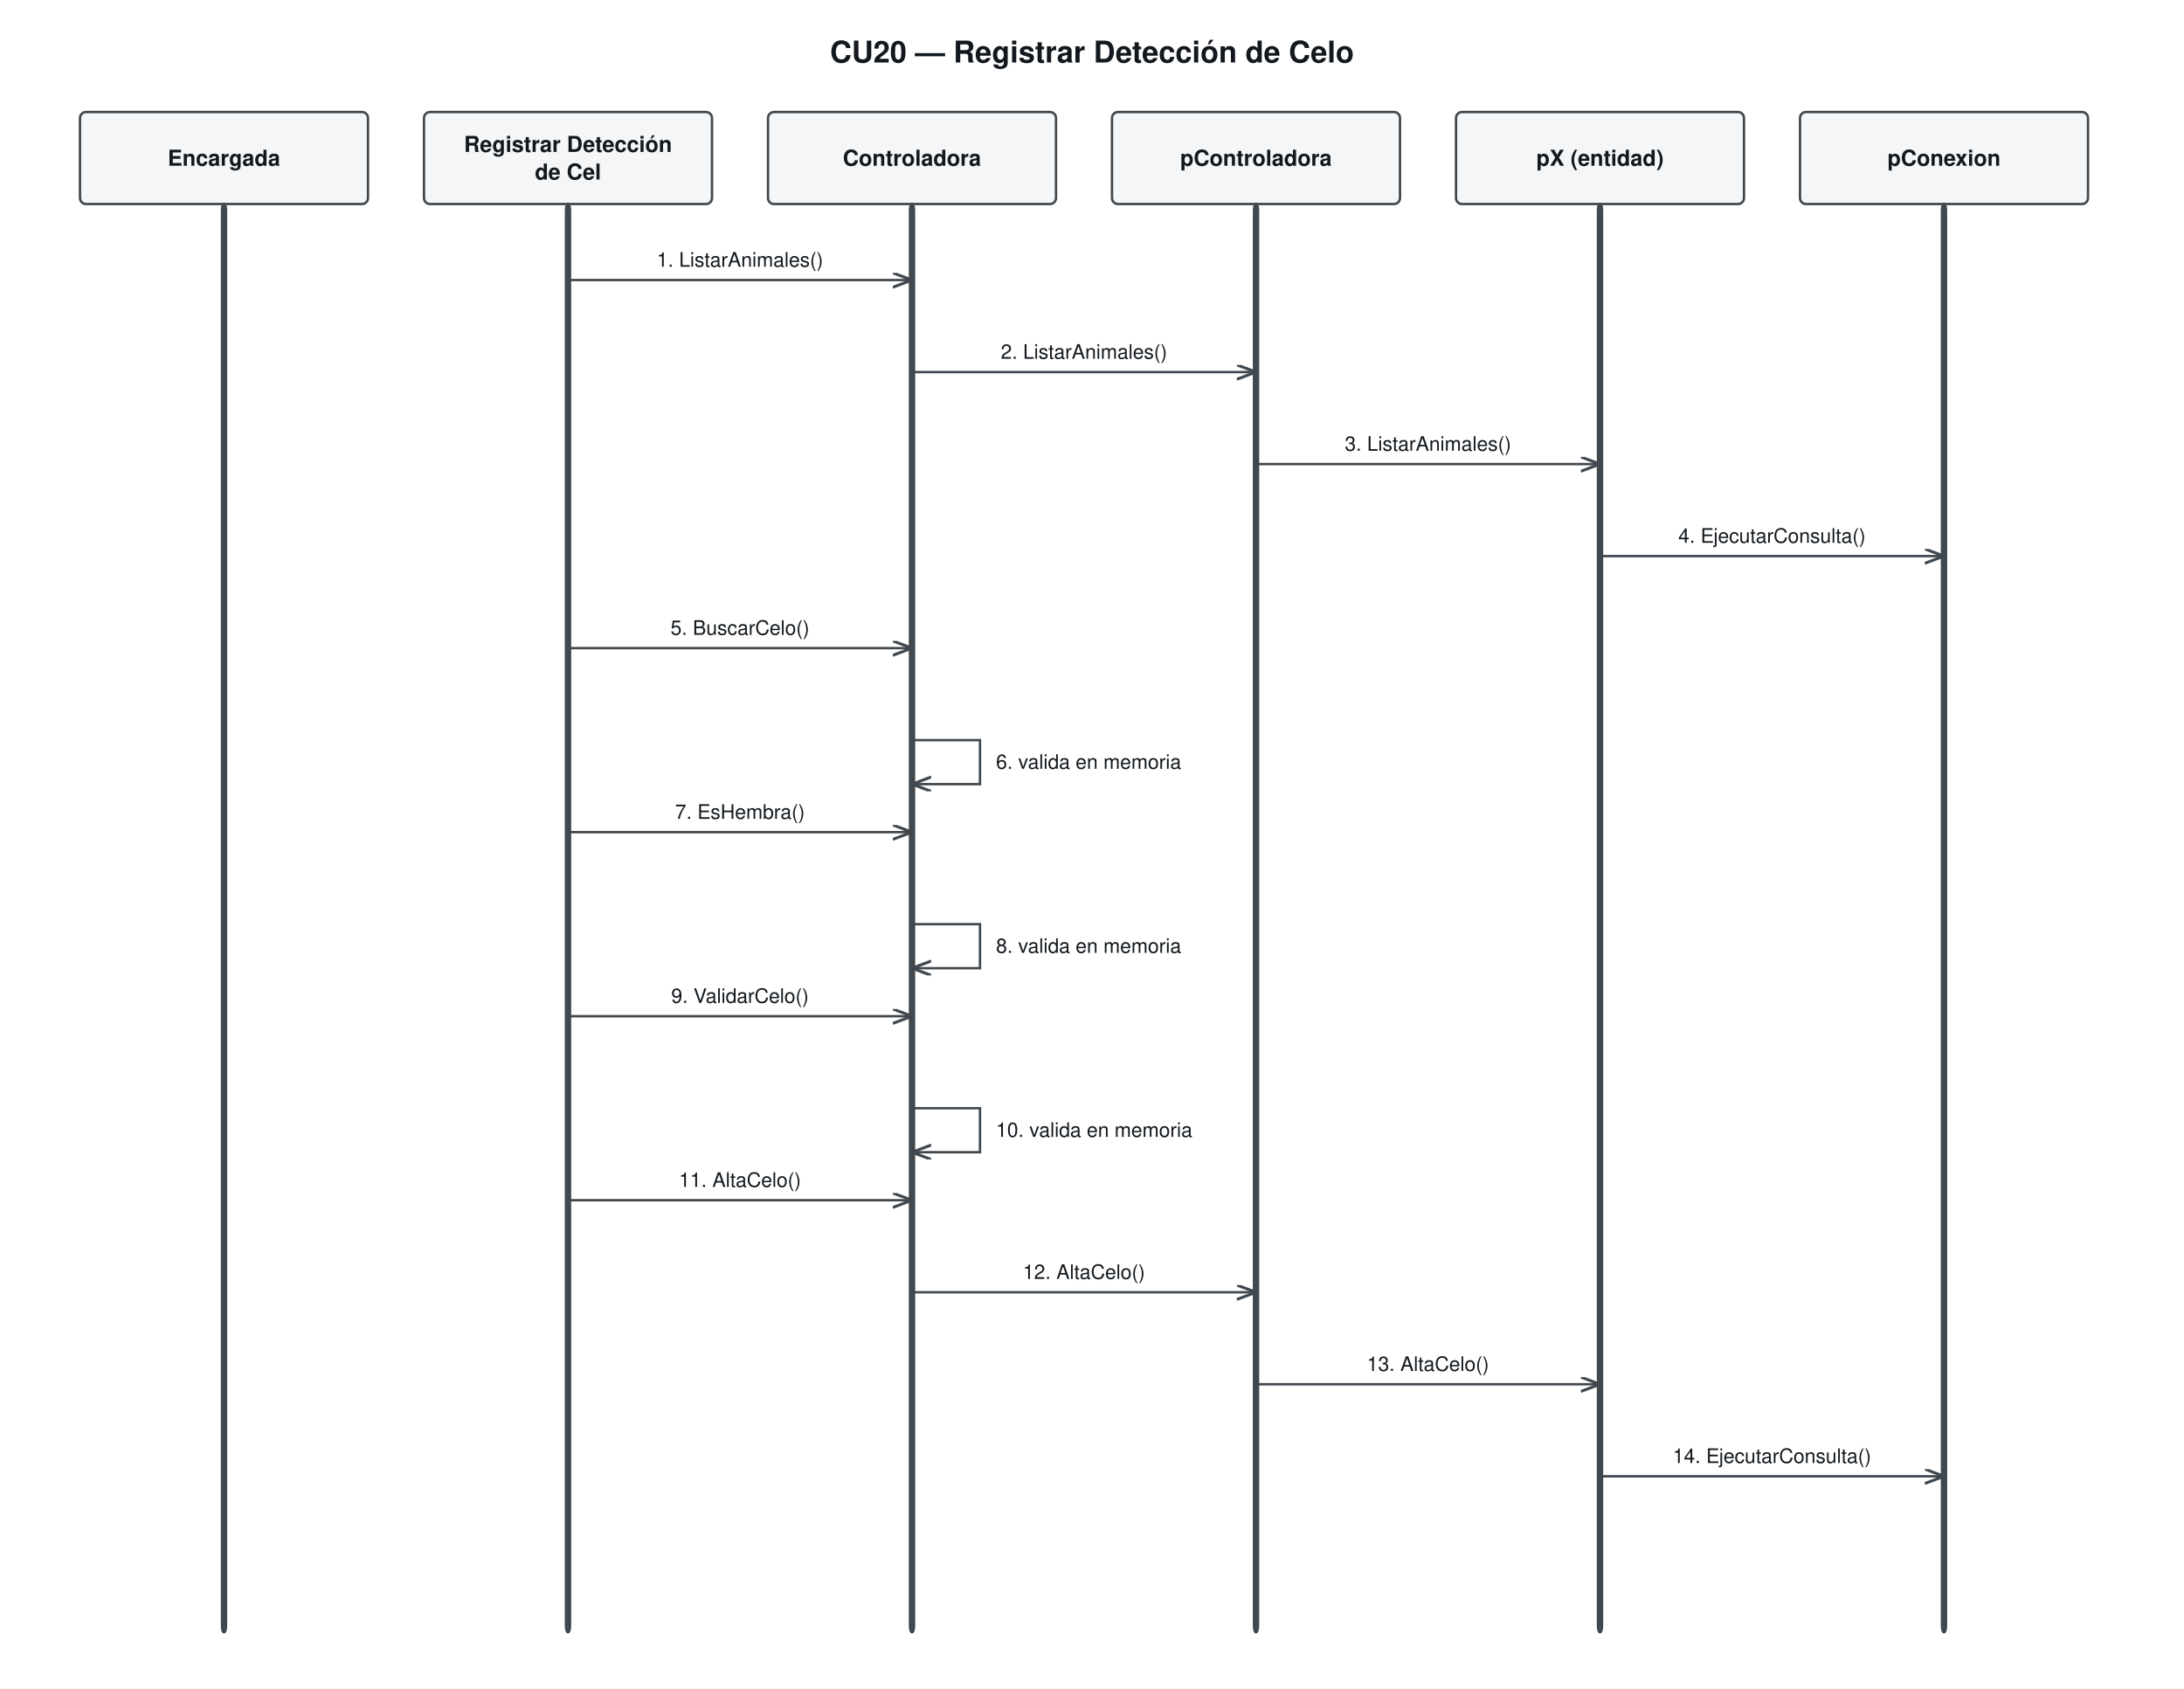
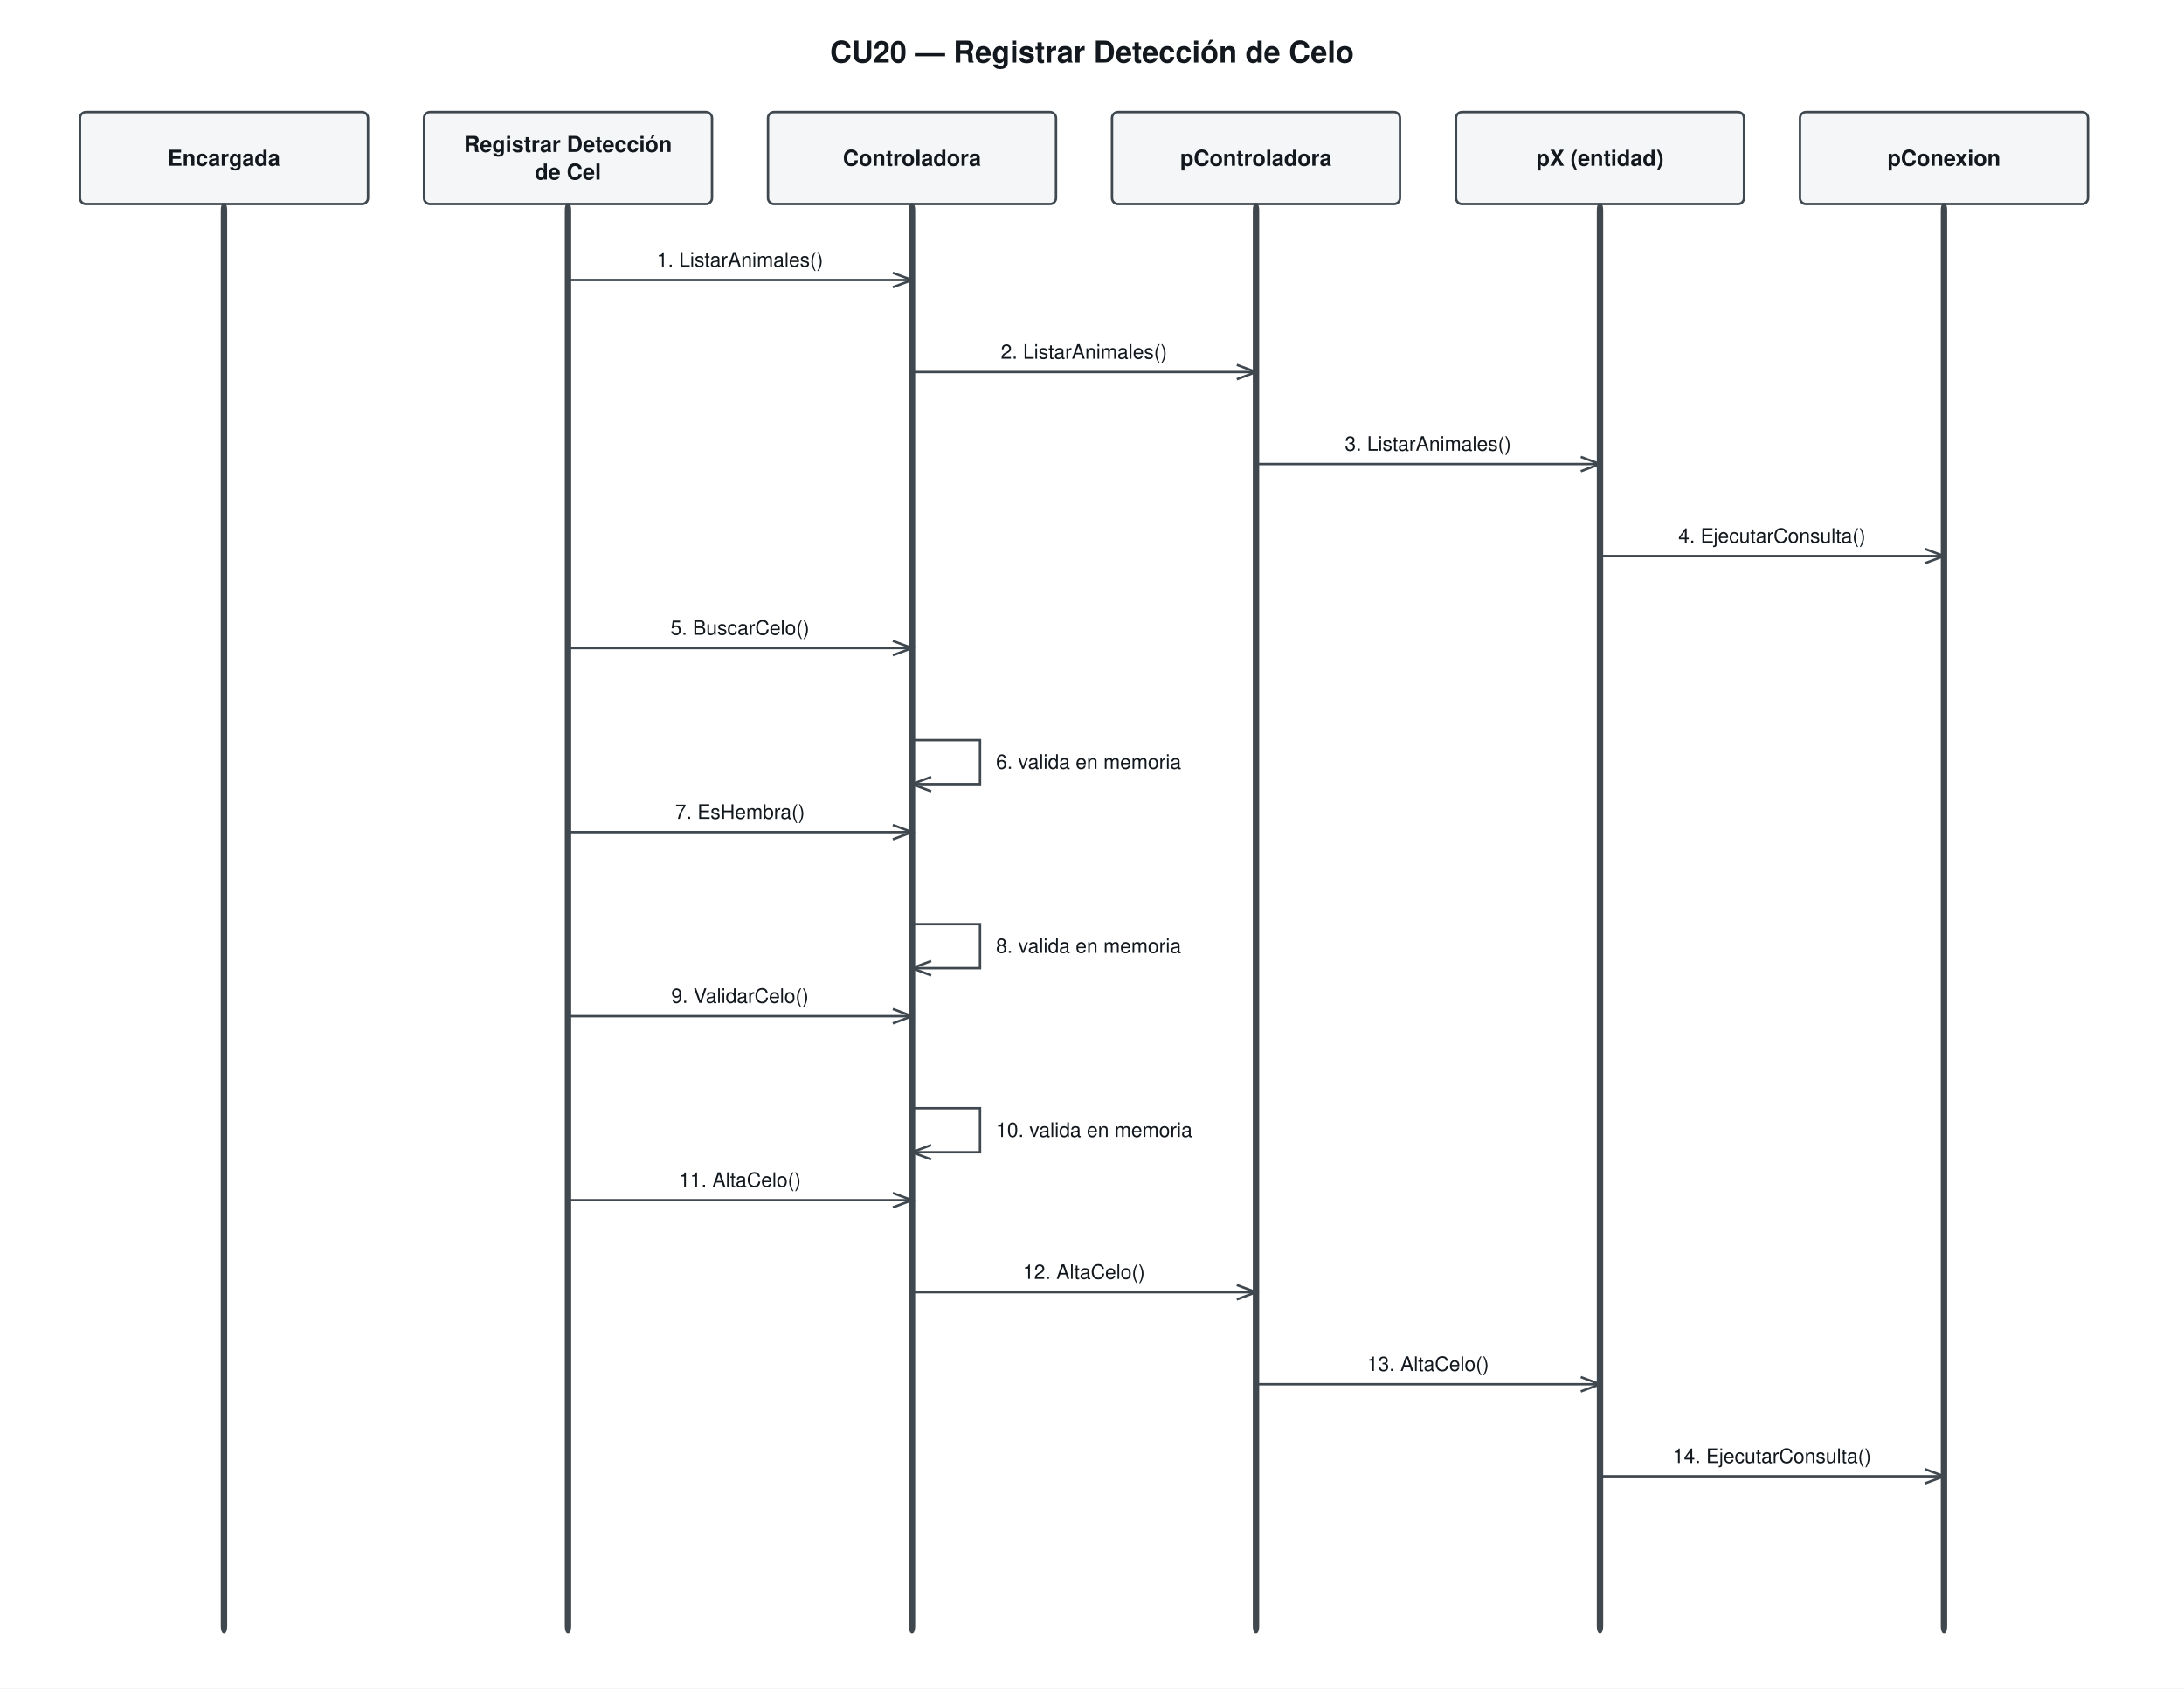
<svg xmlns="http://www.w3.org/2000/svg" width="1092" height="844" viewBox="0 0 1092 844">
-   <defs>
-     <marker id="punta" markerWidth="9" markerHeight="9" refX="8" refY="3" orient="auto">
-       <path d="M0,0 L8,3 L0,6" fill="none" stroke="#40484f" stroke-width="1.2" />
-     </marker>
-   </defs>
  <rect width="100%" height="100%" fill="#ffffff" />
  <text x="546.0" y="26.0" font-family="Helvetica, Arial, sans-serif" font-size="15" font-weight="600" fill="#12181d" text-anchor="middle" dominant-baseline="middle">CU20 — Registrar Detección de Celo</text>
  <rect x="40.0" y="56.0" width="144.0" height="46.0" rx="3" fill="#f4f6f8" stroke="#40484f" stroke-width="1.2" />
  <text x="112.0" y="79.0" font-family="Helvetica, Arial, sans-serif" font-size="11" font-weight="600" fill="#12181d" text-anchor="middle" dominant-baseline="middle">Encargada</text>
  <rect x="111.0" y="102.0" width="2.0" height="714.0" rx="3" fill="#40484f" stroke="#40484f" stroke-width="1.2" />
  <rect x="212.0" y="56.0" width="144.0" height="46.0" rx="3" fill="#f4f6f8" stroke="#40484f" stroke-width="1.2" />
  <text x="284.0" y="72.1" font-family="Helvetica, Arial, sans-serif" font-size="11" font-weight="600" fill="#12181d" text-anchor="middle" dominant-baseline="middle">Registrar Detección</text>
  <text x="284.0" y="85.9" font-family="Helvetica, Arial, sans-serif" font-size="11" font-weight="600" fill="#12181d" text-anchor="middle" dominant-baseline="middle">de Cel</text>
  <rect x="283.0" y="102.0" width="2.0" height="714.0" rx="3" fill="#40484f" stroke="#40484f" stroke-width="1.2" />
  <rect x="384.0" y="56.0" width="144.0" height="46.0" rx="3" fill="#f4f6f8" stroke="#40484f" stroke-width="1.2" />
  <text x="456.0" y="79.0" font-family="Helvetica, Arial, sans-serif" font-size="11" font-weight="600" fill="#12181d" text-anchor="middle" dominant-baseline="middle">Controladora</text>
  <rect x="455.0" y="102.0" width="2.0" height="714.0" rx="3" fill="#40484f" stroke="#40484f" stroke-width="1.2" />
  <rect x="556.0" y="56.0" width="144.0" height="46.0" rx="3" fill="#f4f6f8" stroke="#40484f" stroke-width="1.2" />
  <text x="628.0" y="79.0" font-family="Helvetica, Arial, sans-serif" font-size="11" font-weight="600" fill="#12181d" text-anchor="middle" dominant-baseline="middle">pControladora</text>
  <rect x="627.0" y="102.0" width="2.0" height="714.0" rx="3" fill="#40484f" stroke="#40484f" stroke-width="1.2" />
  <rect x="728.0" y="56.0" width="144.0" height="46.0" rx="3" fill="#f4f6f8" stroke="#40484f" stroke-width="1.2" />
  <text x="800.0" y="79.0" font-family="Helvetica, Arial, sans-serif" font-size="11" font-weight="600" fill="#12181d" text-anchor="middle" dominant-baseline="middle">pX (entidad)</text>
  <rect x="799.0" y="102.0" width="2.0" height="714.0" rx="3" fill="#40484f" stroke="#40484f" stroke-width="1.2" />
  <rect x="900.0" y="56.0" width="144.0" height="46.0" rx="3" fill="#f4f6f8" stroke="#40484f" stroke-width="1.2" />
  <text x="972.0" y="79.0" font-family="Helvetica, Arial, sans-serif" font-size="11" font-weight="600" fill="#12181d" text-anchor="middle" dominant-baseline="middle">pConexion</text>
  <rect x="971.0" y="102.0" width="2.0" height="714.0" rx="3" fill="#40484f" stroke="#40484f" stroke-width="1.2" />
-   <line x1="284.0" y1="140.0" x2="456.0" y2="140.0" stroke="#40484f" stroke-width="1.2" marker-end="url(#punta)" />
+   <line x1="284.0" y1="140.0" x2="456.0" y2="140.0" stroke="#40484f" stroke-width="1.2" />
+   <path d="M 446.4 143.6 L 456.0 140.0 L 446.4 136.4" fill="none" stroke="#40484f" stroke-width="1.2" />
  <text x="370.0" y="130.0" font-family="Helvetica, Arial, sans-serif" font-size="10" fill="#12181d" text-anchor="middle" dominant-baseline="middle">1. ListarAnimales()</text>
-   <line x1="456.0" y1="186.0" x2="628.0" y2="186.0" stroke="#40484f" stroke-width="1.2" marker-end="url(#punta)" />
+   <line x1="456.0" y1="186.0" x2="628.0" y2="186.0" stroke="#40484f" stroke-width="1.2" />
+   <path d="M 618.4 189.6 L 628.0 186.0 L 618.4 182.4" fill="none" stroke="#40484f" stroke-width="1.2" />
  <text x="542.0" y="176.0" font-family="Helvetica, Arial, sans-serif" font-size="10" fill="#12181d" text-anchor="middle" dominant-baseline="middle">2. ListarAnimales()</text>
-   <line x1="628.0" y1="232.0" x2="800.0" y2="232.0" stroke="#40484f" stroke-width="1.2" marker-end="url(#punta)" />
+   <line x1="628.0" y1="232.0" x2="800.0" y2="232.0" stroke="#40484f" stroke-width="1.2" />
+   <path d="M 790.4 235.6 L 800.0 232.0 L 790.4 228.4" fill="none" stroke="#40484f" stroke-width="1.2" />
  <text x="714.0" y="222.0" font-family="Helvetica, Arial, sans-serif" font-size="10" fill="#12181d" text-anchor="middle" dominant-baseline="middle">3. ListarAnimales()</text>
-   <line x1="800.0" y1="278.0" x2="972.0" y2="278.0" stroke="#40484f" stroke-width="1.2" marker-end="url(#punta)" />
+   <line x1="800.0" y1="278.0" x2="972.0" y2="278.0" stroke="#40484f" stroke-width="1.2" />
+   <path d="M 962.4 281.6 L 972.0 278.0 L 962.4 274.4" fill="none" stroke="#40484f" stroke-width="1.2" />
  <text x="886.0" y="268.0" font-family="Helvetica, Arial, sans-serif" font-size="10" fill="#12181d" text-anchor="middle" dominant-baseline="middle">4. EjecutarConsulta()</text>
-   <line x1="284.0" y1="324.0" x2="456.0" y2="324.0" stroke="#40484f" stroke-width="1.2" marker-end="url(#punta)" />
+   <line x1="284.0" y1="324.0" x2="456.0" y2="324.0" stroke="#40484f" stroke-width="1.2" />
+   <path d="M 446.4 327.6 L 456.0 324.0 L 446.4 320.4" fill="none" stroke="#40484f" stroke-width="1.2" />
  <text x="370.0" y="314.0" font-family="Helvetica, Arial, sans-serif" font-size="10" fill="#12181d" text-anchor="middle" dominant-baseline="middle">5. BuscarCelo()</text>
-   <path d="M 456.0 370.0 h 34 v 22 h -34" fill="none" stroke="#40484f" stroke-width="1.2" marker-end="url(#punta)" />
+   <path d="M 456.0 370.0 h 34 v 22 h -34" fill="none" stroke="#40484f" stroke-width="1.2" />
+   <path d="M 465.6 388.4 L 456.0 392.0 L 465.6 395.6" fill="none" stroke="#40484f" stroke-width="1.2" />
  <text x="498.0" y="381.0" font-family="Helvetica, Arial, sans-serif" font-size="10" fill="#12181d" text-anchor="start" dominant-baseline="middle">6. valida en memoria</text>
-   <line x1="284.0" y1="416.0" x2="456.0" y2="416.0" stroke="#40484f" stroke-width="1.2" marker-end="url(#punta)" />
+   <line x1="284.0" y1="416.0" x2="456.0" y2="416.0" stroke="#40484f" stroke-width="1.2" />
+   <path d="M 446.4 419.6 L 456.0 416.0 L 446.4 412.4" fill="none" stroke="#40484f" stroke-width="1.2" />
  <text x="370.0" y="406.0" font-family="Helvetica, Arial, sans-serif" font-size="10" fill="#12181d" text-anchor="middle" dominant-baseline="middle">7. EsHembra()</text>
-   <path d="M 456.0 462.0 h 34 v 22 h -34" fill="none" stroke="#40484f" stroke-width="1.2" marker-end="url(#punta)" />
+   <path d="M 456.0 462.0 h 34 v 22 h -34" fill="none" stroke="#40484f" stroke-width="1.2" />
+   <path d="M 465.6 480.4 L 456.0 484.0 L 465.6 487.6" fill="none" stroke="#40484f" stroke-width="1.2" />
  <text x="498.0" y="473.0" font-family="Helvetica, Arial, sans-serif" font-size="10" fill="#12181d" text-anchor="start" dominant-baseline="middle">8. valida en memoria</text>
-   <line x1="284.0" y1="508.0" x2="456.0" y2="508.0" stroke="#40484f" stroke-width="1.2" marker-end="url(#punta)" />
+   <line x1="284.0" y1="508.0" x2="456.0" y2="508.0" stroke="#40484f" stroke-width="1.2" />
+   <path d="M 446.4 511.6 L 456.0 508.0 L 446.4 504.4" fill="none" stroke="#40484f" stroke-width="1.2" />
  <text x="370.0" y="498.0" font-family="Helvetica, Arial, sans-serif" font-size="10" fill="#12181d" text-anchor="middle" dominant-baseline="middle">9. ValidarCelo()</text>
-   <path d="M 456.0 554.0 h 34 v 22 h -34" fill="none" stroke="#40484f" stroke-width="1.2" marker-end="url(#punta)" />
+   <path d="M 456.0 554.0 h 34 v 22 h -34" fill="none" stroke="#40484f" stroke-width="1.2" />
+   <path d="M 465.6 572.4 L 456.0 576.0 L 465.6 579.6" fill="none" stroke="#40484f" stroke-width="1.2" />
  <text x="498.0" y="565.0" font-family="Helvetica, Arial, sans-serif" font-size="10" fill="#12181d" text-anchor="start" dominant-baseline="middle">10. valida en memoria</text>
-   <line x1="284.0" y1="600.0" x2="456.0" y2="600.0" stroke="#40484f" stroke-width="1.2" marker-end="url(#punta)" />
+   <line x1="284.0" y1="600.0" x2="456.0" y2="600.0" stroke="#40484f" stroke-width="1.2" />
+   <path d="M 446.4 603.6 L 456.0 600.0 L 446.4 596.4" fill="none" stroke="#40484f" stroke-width="1.2" />
  <text x="370.0" y="590.0" font-family="Helvetica, Arial, sans-serif" font-size="10" fill="#12181d" text-anchor="middle" dominant-baseline="middle">11. AltaCelo()</text>
-   <line x1="456.0" y1="646.0" x2="628.0" y2="646.0" stroke="#40484f" stroke-width="1.2" marker-end="url(#punta)" />
+   <line x1="456.0" y1="646.0" x2="628.0" y2="646.0" stroke="#40484f" stroke-width="1.2" />
+   <path d="M 618.4 649.6 L 628.0 646.0 L 618.4 642.4" fill="none" stroke="#40484f" stroke-width="1.2" />
  <text x="542.0" y="636.0" font-family="Helvetica, Arial, sans-serif" font-size="10" fill="#12181d" text-anchor="middle" dominant-baseline="middle">12. AltaCelo()</text>
-   <line x1="628.0" y1="692.0" x2="800.0" y2="692.0" stroke="#40484f" stroke-width="1.2" marker-end="url(#punta)" />
+   <line x1="628.0" y1="692.0" x2="800.0" y2="692.0" stroke="#40484f" stroke-width="1.2" />
+   <path d="M 790.4 695.6 L 800.0 692.0 L 790.4 688.4" fill="none" stroke="#40484f" stroke-width="1.2" />
  <text x="714.0" y="682.0" font-family="Helvetica, Arial, sans-serif" font-size="10" fill="#12181d" text-anchor="middle" dominant-baseline="middle">13. AltaCelo()</text>
-   <line x1="800.0" y1="738.0" x2="972.0" y2="738.0" stroke="#40484f" stroke-width="1.2" marker-end="url(#punta)" />
+   <line x1="800.0" y1="738.0" x2="972.0" y2="738.0" stroke="#40484f" stroke-width="1.2" />
+   <path d="M 962.4 741.6 L 972.0 738.0 L 962.4 734.4" fill="none" stroke="#40484f" stroke-width="1.2" />
  <text x="886.0" y="728.0" font-family="Helvetica, Arial, sans-serif" font-size="10" fill="#12181d" text-anchor="middle" dominant-baseline="middle">14. EjecutarConsulta()</text>
</svg>
